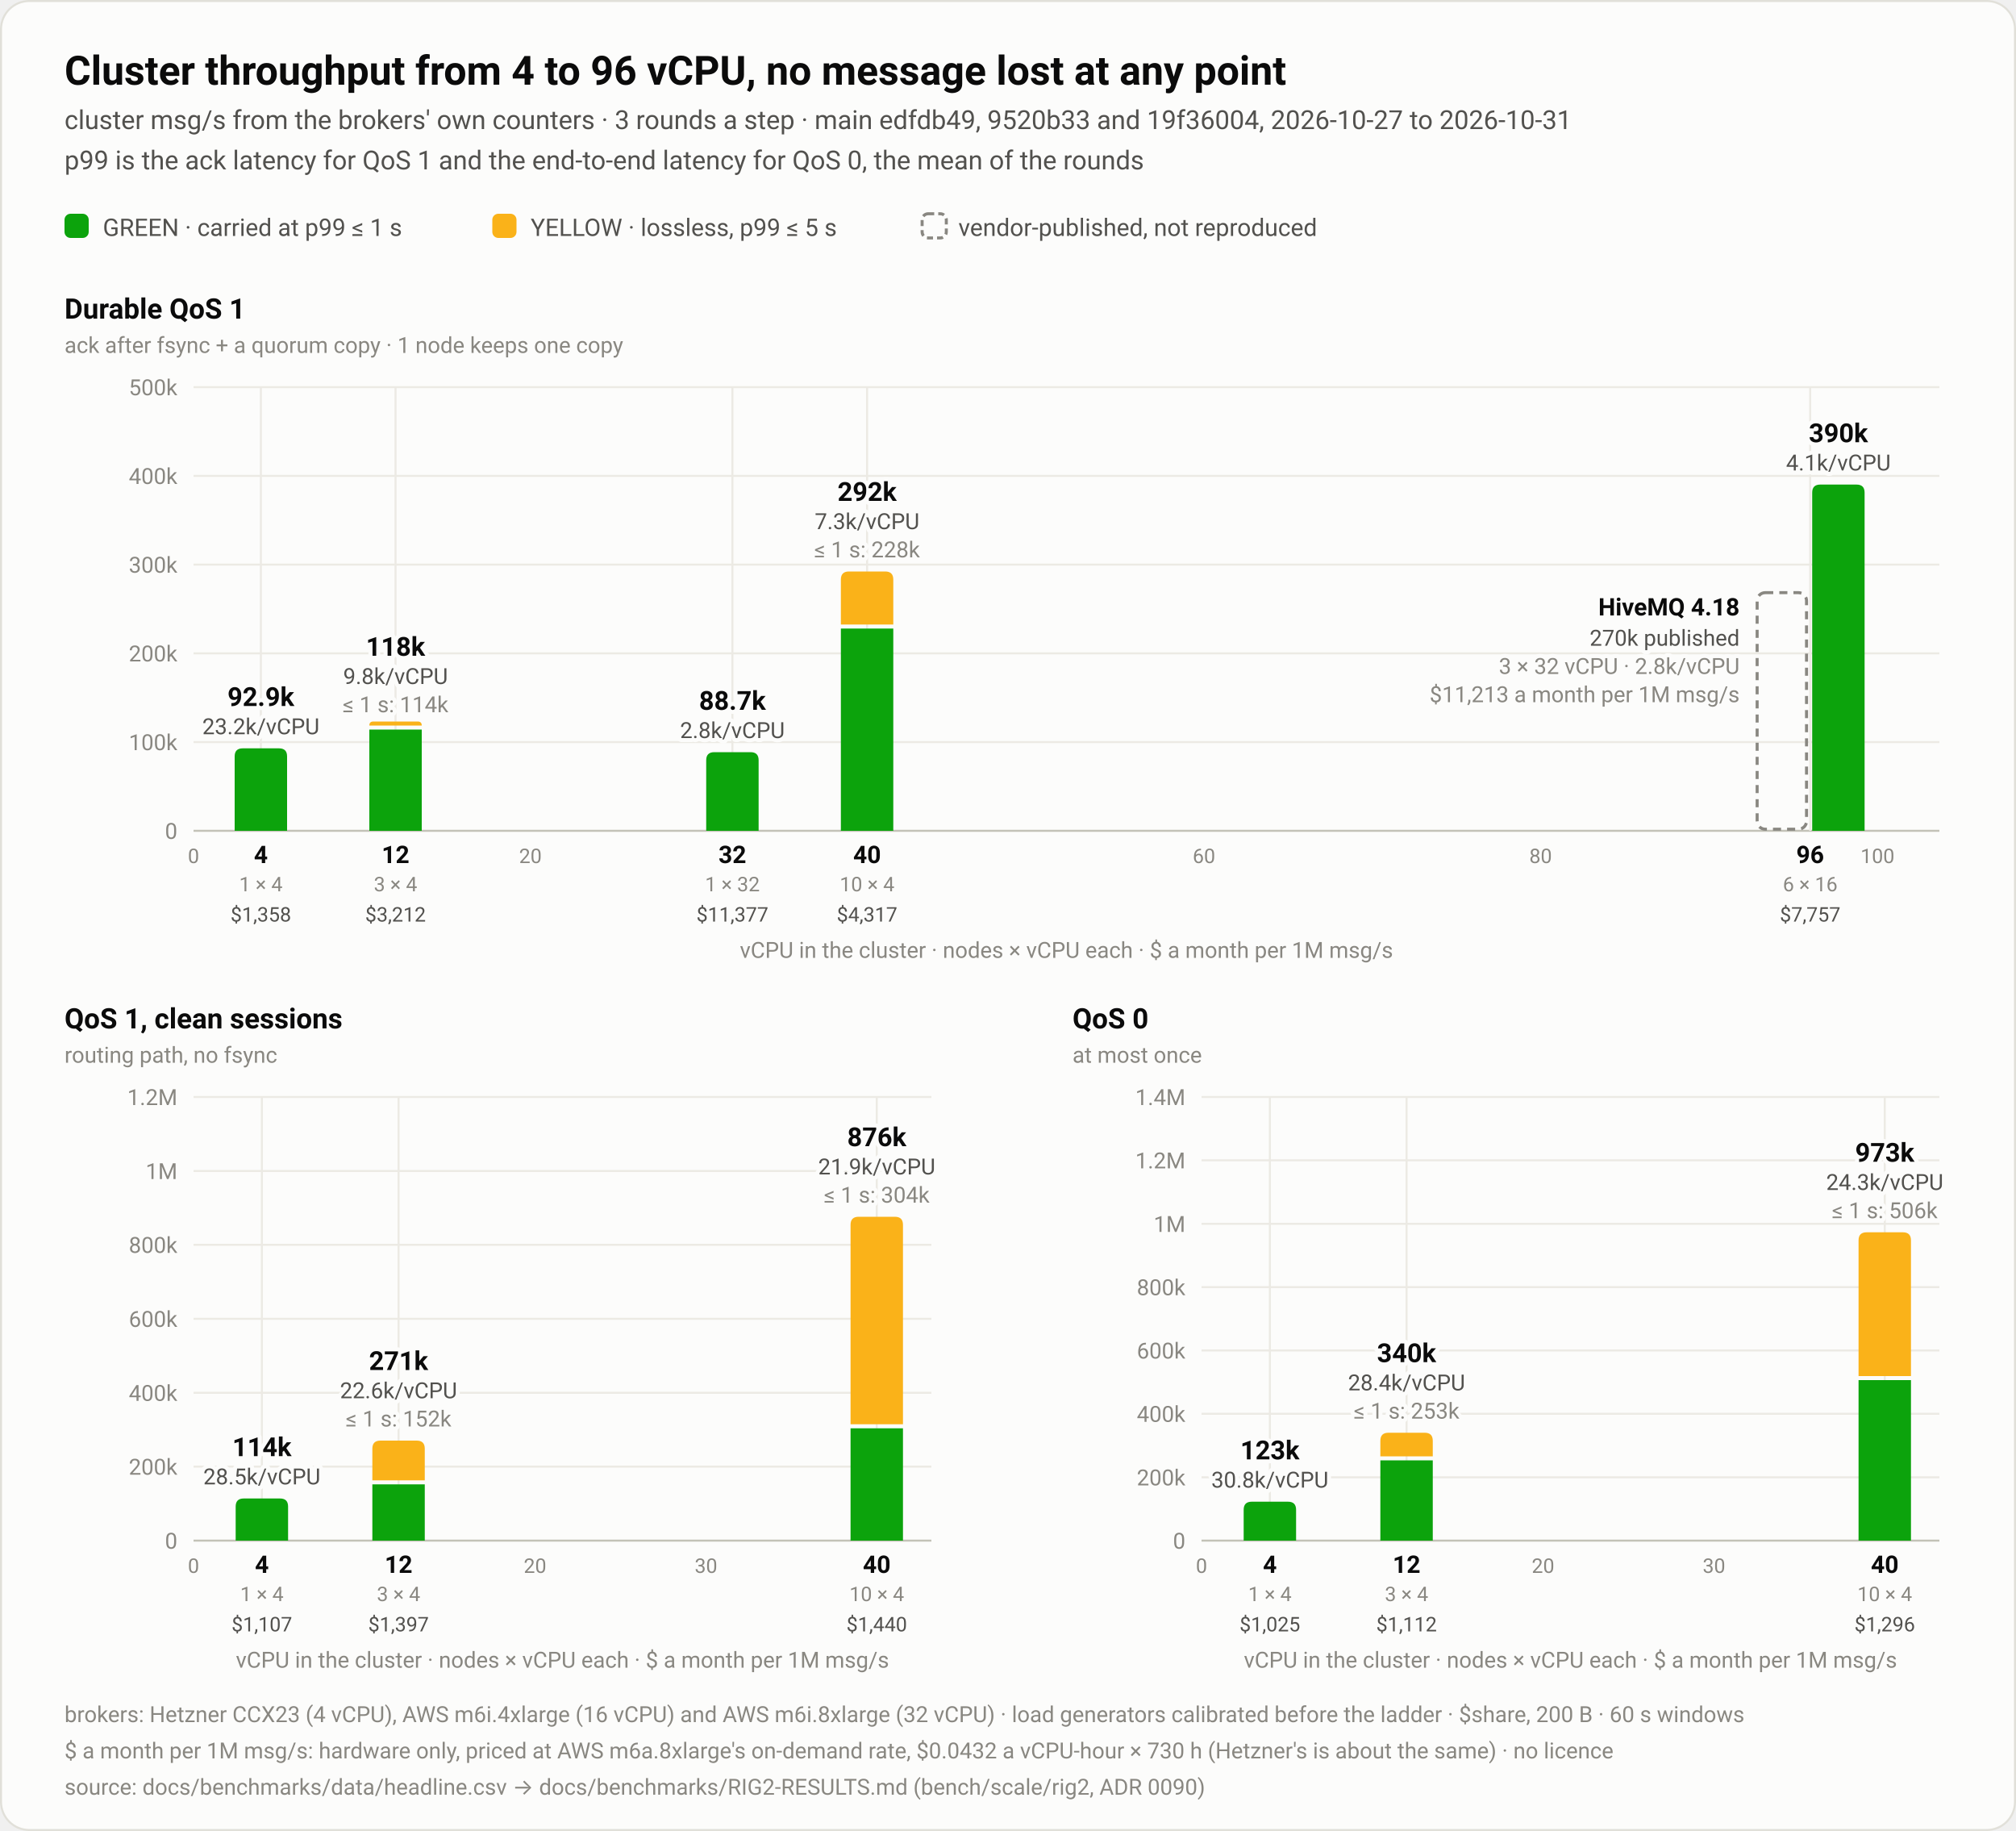
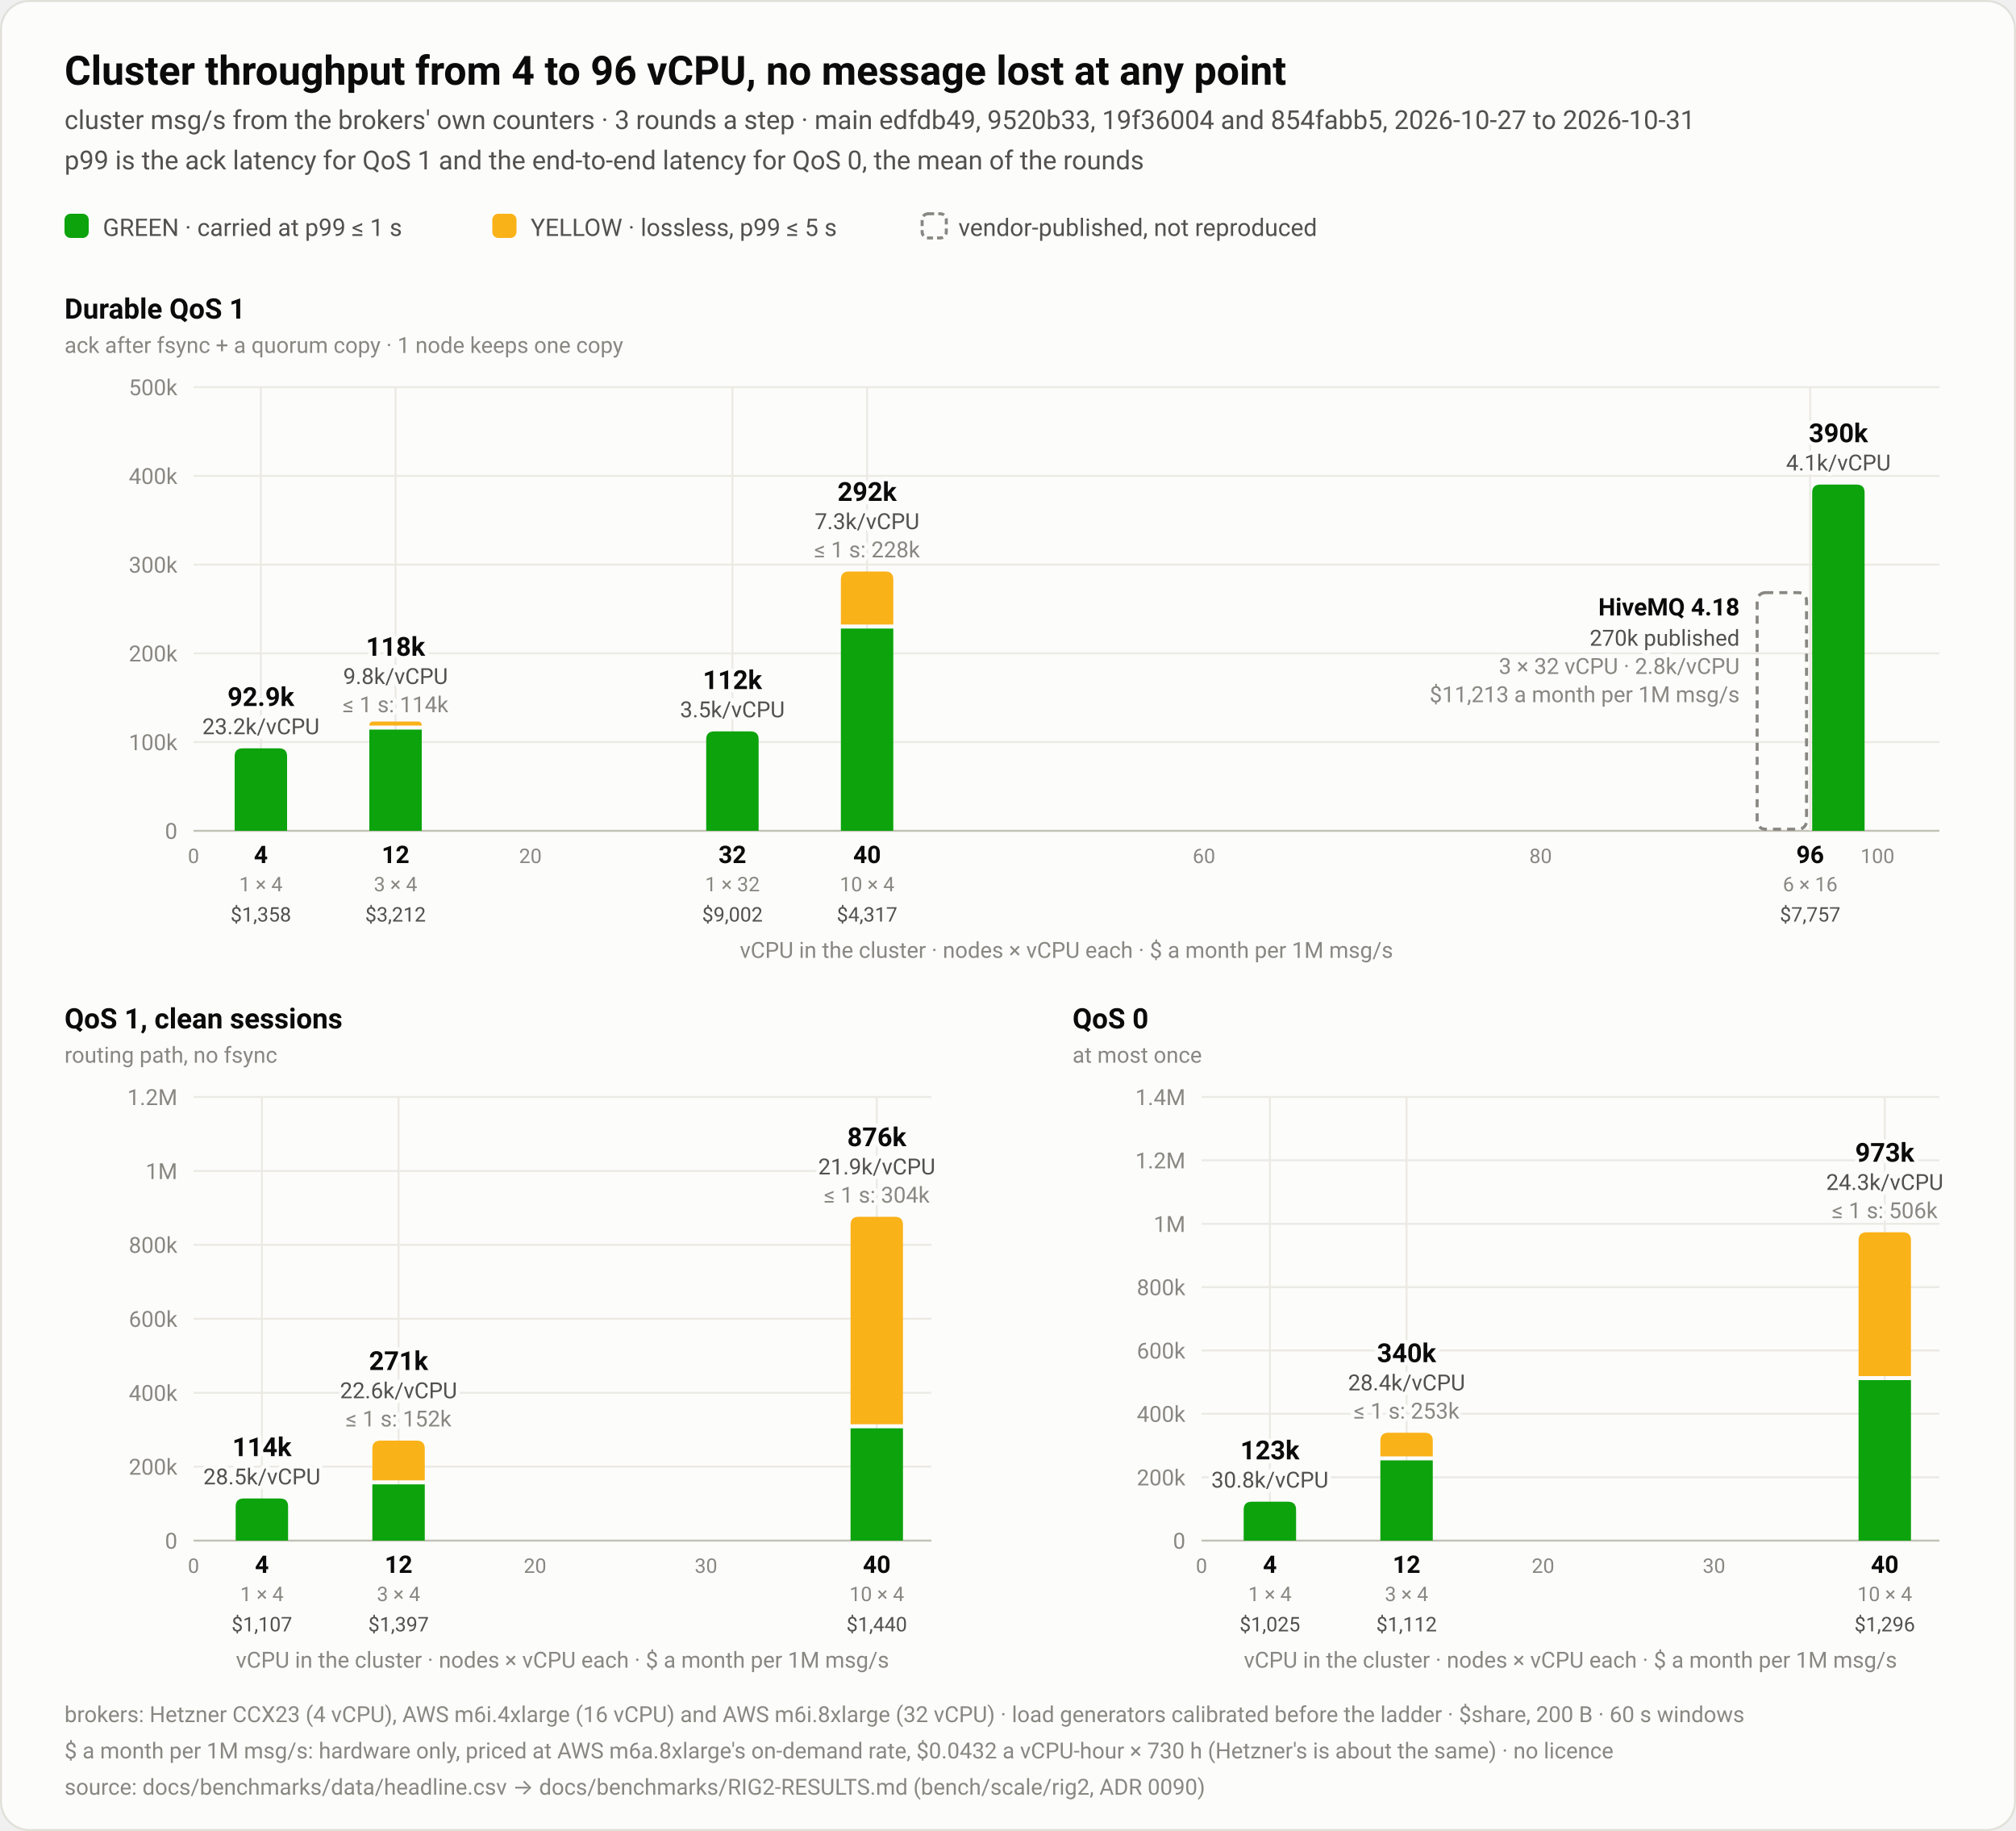
<svg xmlns="http://www.w3.org/2000/svg" viewBox="0 0 1000 908" width="1000" height="908" role="img" aria-labelledby="t d">
  <style>text{font-family:system-ui,-apple-system,"Segoe UI",Roboto,sans-serif;font-kerning:normal}.num{font-variant-numeric:tabular-nums}.f-surface{fill:#fcfcfb}.k-surface{stroke:#fcfcfb}.f-border{fill:#e1e0d9}.k-border{stroke:#e1e0d9}.f-ink{fill:#0b0b0b}.k-ink{stroke:#0b0b0b}.f-ink2{fill:#52514e}.k-ink2{stroke:#52514e}.f-muted{fill:#898781}.k-muted{stroke:#898781}.f-grid{fill:#eceae4}.k-grid{stroke:#eceae4}.f-axis{fill:#c3c2b7}.k-axis{stroke:#c3c2b7}.f-good{fill:#0ca30c}.k-good{stroke:#0ca30c}.f-warn{fill:#fab219}.k-warn{stroke:#fab219}.f-crit{fill:#d03b3b}.k-crit{stroke:#d03b3b}.f-ghost{fill:#898781}.k-ghost{stroke:#898781}.f-s1{fill:#2a78d6}.k-s1{stroke:#2a78d6}.f-s2{fill:#eb6834}.k-s2{stroke:#eb6834}.f-s3{fill:#1baf7a}.k-s3{stroke:#1baf7a}.f-s4{fill:#4a3aa7}.k-s4{stroke:#4a3aa7}@media (prefers-color-scheme:dark){.f-surface{fill:#1a1a19}.k-surface{stroke:#1a1a19}.f-border{fill:#2c2c2a}.k-border{stroke:#2c2c2a}.f-ink{fill:#ffffff}.k-ink{stroke:#ffffff}.f-ink2{fill:#c3c2b7}.k-ink2{stroke:#c3c2b7}.f-muted{fill:#898781}.k-muted{stroke:#898781}.f-grid{fill:#262624}.k-grid{stroke:#262624}.f-axis{fill:#383835}.k-axis{stroke:#383835}.f-good{fill:#0ca30c}.k-good{stroke:#0ca30c}.f-warn{fill:#fab219}.k-warn{stroke:#fab219}.f-crit{fill:#d03b3b}.k-crit{stroke:#d03b3b}.f-ghost{fill:#6f6e69}.k-ghost{stroke:#6f6e69}.f-s1{fill:#3987e5}.k-s1{stroke:#3987e5}.f-s2{fill:#d95926}.k-s2{stroke:#d95926}.f-s3{fill:#199e70}.k-s3{stroke:#199e70}.f-s4{fill:#9085e9}.k-s4{stroke:#9085e9}}</style>
  <rect x="0.5" y="0.5" width="999" height="907" rx="14" class="f-surface k-border" />
  <text x="32" y="42" font-size="20" font-weight="650" class="f-ink">Cluster throughput from 4 to 96 vCPU, no message lost at any point</text>
-   <text x="32" y="64" font-size="13" class="f-ink2">cluster msg/s from the brokers' own counters · 3 rounds a step · main edfdb49, 9520b33 and 19f36004, 2026-10-27 to 2026-10-31</text>
+   <text x="32" y="64" font-size="13" class="f-ink2">cluster msg/s from the brokers' own counters · 3 rounds a step · main edfdb49, 9520b33, 19f36004 and 854fabb5, 2026-10-27 to 2026-10-31</text>
  <text x="32.0" y="84.0" font-size="13" text-anchor="start" class="f-ink2">p99 is the ack latency for QoS 1 and the end-to-end latency for QoS 0, the mean of the rounds</text>
  <rect x="32.0" y="106.0" width="12" height="12" rx="3" class="f-good" />
  <text x="51.0" y="117.0" font-size="12" text-anchor="start" class="f-ink2">GREEN · carried at p99 ≤ 1 s</text>
  <rect x="244.2" y="106.0" width="12" height="12" rx="3" class="f-warn" />
  <text x="263.2" y="117.0" font-size="12" text-anchor="start" class="f-ink2">YELLOW · lossless, p99 ≤ 5 s</text>
  <rect x="457.4" y="106.0" width="12" height="12" rx="3" fill="none" class="k-ghost" stroke-width="1.5" stroke-dasharray="3 2" />
  <text x="475.4" y="117.0" font-size="12" text-anchor="start" class="f-ink2">vendor-published, not reproduced</text>
  <text x="32.0" y="158.0" font-size="14" font-weight="650" text-anchor="start" class="f-ink">Durable QoS 1</text>
  <text x="32.0" y="175.0" font-size="11" text-anchor="start" class="f-muted">ack after fsync + a quorum copy · 1 node keeps one copy</text>
  <line x1="96.0" y1="412.0" x2="962.0" y2="412.0" class="k-axis" stroke-width="1" />
  <text x="88.0" y="416.0" font-size="11" text-anchor="end" class="f-muted num">0</text>
  <line x1="96.0" y1="368.0" x2="962.0" y2="368.0" class="k-grid" stroke-width="1" />
  <text x="88.0" y="372.0" font-size="11" text-anchor="end" class="f-muted num">100k</text>
  <line x1="96.0" y1="324.0" x2="962.0" y2="324.0" class="k-grid" stroke-width="1" />
  <text x="88.0" y="328.0" font-size="11" text-anchor="end" class="f-muted num">200k</text>
  <line x1="96.0" y1="280.0" x2="962.0" y2="280.0" class="k-grid" stroke-width="1" />
  <text x="88.0" y="284.0" font-size="11" text-anchor="end" class="f-muted num">300k</text>
  <line x1="96.0" y1="236.0" x2="962.0" y2="236.0" class="k-grid" stroke-width="1" />
  <text x="88.0" y="240.0" font-size="11" text-anchor="end" class="f-muted num">400k</text>
  <line x1="96.0" y1="192.0" x2="962.0" y2="192.0" class="k-grid" stroke-width="1" />
  <text x="88.0" y="196.0" font-size="11" text-anchor="end" class="f-muted num">500k</text>
  <text x="96.0" y="428.0" font-size="10" text-anchor="middle" class="f-muted num">0</text>
  <text x="263.1" y="428.0" font-size="10" text-anchor="middle" class="f-muted num">20</text>
  <text x="597.2" y="428.0" font-size="10" text-anchor="middle" class="f-muted num">60</text>
  <text x="764.2" y="428.0" font-size="10" text-anchor="middle" class="f-muted num">80</text>
  <text x="931.3" y="428.0" font-size="10" text-anchor="middle" class="f-muted num">100</text>
  <line x1="129.4" y1="192.0" x2="129.4" y2="412.0" class="k-grid" stroke-width="1" />
  <text x="129.4" y="428.0" font-size="12" font-weight="650" text-anchor="middle" class="f-ink num">4</text>
  <text x="129.4" y="442.0" font-size="10" text-anchor="middle" class="f-muted num">1 × 4</text>
  <text x="129.4" y="457.0" font-size="10" text-anchor="middle" class="f-ink2 num">$1,358</text>
  <line x1="196.2" y1="192.0" x2="196.2" y2="412.0" class="k-grid" stroke-width="1" />
  <text x="196.2" y="428.0" font-size="12" font-weight="650" text-anchor="middle" class="f-ink num">12</text>
  <text x="196.2" y="442.0" font-size="10" text-anchor="middle" class="f-muted num">3 × 4</text>
  <text x="196.2" y="457.0" font-size="10" text-anchor="middle" class="f-ink2 num">$3,212</text>
  <line x1="363.3" y1="192.0" x2="363.3" y2="412.0" class="k-grid" stroke-width="1" />
  <text x="363.3" y="428.0" font-size="12" font-weight="650" text-anchor="middle" class="f-ink num">32</text>
  <text x="363.3" y="442.0" font-size="10" text-anchor="middle" class="f-muted num">1 × 32</text>
-   <text x="363.3" y="457.0" font-size="10" text-anchor="middle" class="f-ink2 num">$11,377</text>
+   <text x="363.3" y="457.0" font-size="10" text-anchor="middle" class="f-ink2 num">$9,002</text>
  <line x1="430.1" y1="192.0" x2="430.1" y2="412.0" class="k-grid" stroke-width="1" />
  <text x="430.1" y="428.0" font-size="12" font-weight="650" text-anchor="middle" class="f-ink num">40</text>
  <text x="430.1" y="442.0" font-size="10" text-anchor="middle" class="f-muted num">10 × 4</text>
  <text x="430.1" y="457.0" font-size="10" text-anchor="middle" class="f-ink2 num">$4,317</text>
  <line x1="897.9" y1="192.0" x2="897.9" y2="412.0" class="k-grid" stroke-width="1" />
  <text x="897.9" y="428.0" font-size="12" font-weight="650" text-anchor="middle" class="f-ink num">96</text>
  <text x="897.9" y="442.0" font-size="10" text-anchor="middle" class="f-muted num">6 × 16</text>
  <text x="897.9" y="457.0" font-size="10" text-anchor="middle" class="f-ink2 num">$7,757</text>
  <text x="529.0" y="475.0" font-size="11" text-anchor="middle" class="f-muted">vCPU in the cluster · nodes × vCPU each · $ a month per 1M msg/s</text>
  <path d="M116.4,412.0 V375.1 Q116.4,371.1 120.4,371.1 H138.4 Q142.4,371.1 142.4,375.1 V412.0 Z" class="f-good" />
  <text x="129.4" y="364.1" font-size="11" text-anchor="middle" class="f-ink2 num k-surface" stroke-width="4" paint-order="stroke" stroke-linejoin="round">23.2k/vCPU</text>
  <text x="129.4" y="350.1" font-size="13" font-weight="650" text-anchor="middle" class="f-ink num k-surface" stroke-width="4" paint-order="stroke" stroke-linejoin="round">92.9k</text>
  <rect x="183.2" y="361.8" width="26.0" height="50.2" class="f-good" />
  <path d="M183.2,359.8 V359.8 Q183.2,357.8 185.2,357.8 H207.2 Q209.2,357.8 209.2,359.8 V359.8 Z" class="f-warn" />
  <text x="196.2" y="353.2" font-size="11" text-anchor="middle" class="f-muted num k-surface" stroke-width="4" paint-order="stroke" stroke-linejoin="round">≤ 1 s: 114k</text>
  <text x="196.2" y="339.2" font-size="11" text-anchor="middle" class="f-ink2 num k-surface" stroke-width="4" paint-order="stroke" stroke-linejoin="round">9.8k/vCPU</text>
  <text x="196.2" y="325.2" font-size="13" font-weight="650" text-anchor="middle" class="f-ink num k-surface" stroke-width="4" paint-order="stroke" stroke-linejoin="round">118k</text>
-   <path d="M350.3,412.0 V377.0 Q350.3,373.0 354.3,373.0 H372.3 Q376.3,373.0 376.3,377.0 V412.0 Z" class="f-good" />
-   <text x="363.3" y="366.0" font-size="11" text-anchor="middle" class="f-ink2 num k-surface" stroke-width="4" paint-order="stroke" stroke-linejoin="round">2.8k/vCPU</text>
-   <text x="363.3" y="352.0" font-size="13" font-weight="650" text-anchor="middle" class="f-ink num k-surface" stroke-width="4" paint-order="stroke" stroke-linejoin="round">88.7k</text>
+   <path d="M350.3,412.0 V366.7 Q350.3,362.7 354.3,362.7 H372.3 Q376.3,362.7 376.3,366.7 V412.0 Z" class="f-good" />
+   <text x="363.3" y="355.7" font-size="11" text-anchor="middle" class="f-ink2 num k-surface" stroke-width="4" paint-order="stroke" stroke-linejoin="round">3.5k/vCPU</text>
+   <text x="363.3" y="341.7" font-size="13" font-weight="650" text-anchor="middle" class="f-ink num k-surface" stroke-width="4" paint-order="stroke" stroke-linejoin="round">112k</text>
  <rect x="417.1" y="311.7" width="26.0" height="100.3" class="f-good" />
  <path d="M417.1,309.7 V287.4 Q417.1,283.4 421.1,283.4 H439.1 Q443.1,283.4 443.1,287.4 V309.7 Z" class="f-warn" />
  <text x="430.1" y="276.4" font-size="11" text-anchor="middle" class="f-muted num k-surface" stroke-width="4" paint-order="stroke" stroke-linejoin="round">≤ 1 s: 228k</text>
  <text x="430.1" y="262.4" font-size="11" text-anchor="middle" class="f-ink2 num k-surface" stroke-width="4" paint-order="stroke" stroke-linejoin="round">7.3k/vCPU</text>
  <text x="430.1" y="248.4" font-size="13" font-weight="650" text-anchor="middle" class="f-ink num k-surface" stroke-width="4" paint-order="stroke" stroke-linejoin="round">292k</text>
  <path d="M898.9,412.0 V244.3 Q898.9,240.3 902.9,240.3 H920.9 Q924.9,240.3 924.9,244.3 V412.0 Z" class="f-good" />
  <text x="911.9" y="233.3" font-size="11" text-anchor="middle" class="f-ink2 num k-surface" stroke-width="4" paint-order="stroke" stroke-linejoin="round">4.1k/vCPU</text>
  <text x="911.9" y="219.3" font-size="13" font-weight="650" text-anchor="middle" class="f-ink num k-surface" stroke-width="4" paint-order="stroke" stroke-linejoin="round">390k</text>
  <rect x="871.6" y="293.9" width="24.5" height="117.3" rx="4" fill="none" class="k-ghost" stroke-width="1.5" stroke-dasharray="4 3" />
  <text x="862.9" y="305.2" font-size="12" font-weight="600" text-anchor="end" class="f-ink num k-surface" stroke-width="4" paint-order="stroke" stroke-linejoin="round">HiveMQ 4.18</text>
  <text x="862.9" y="320.2" font-size="11" text-anchor="end" class="f-ink2 num k-surface" stroke-width="4" paint-order="stroke" stroke-linejoin="round">270k published</text>
  <text x="862.9" y="334.2" font-size="11" text-anchor="end" class="f-muted num k-surface" stroke-width="4" paint-order="stroke" stroke-linejoin="round">3 × 32 vCPU · 2.8k/vCPU</text>
  <text x="862.9" y="348.2" font-size="11" text-anchor="end" class="f-muted num k-surface" stroke-width="4" paint-order="stroke" stroke-linejoin="round">$11,213 a month per 1M msg/s</text>
  <text x="32.0" y="510.0" font-size="14" font-weight="650" text-anchor="start" class="f-ink">QoS 1, clean sessions</text>
  <text x="32.0" y="527.0" font-size="11" text-anchor="start" class="f-muted">routing path, no fsync</text>
  <line x1="96.0" y1="764.0" x2="462.0" y2="764.0" class="k-axis" stroke-width="1" />
  <text x="88.0" y="768.0" font-size="11" text-anchor="end" class="f-muted num">0</text>
  <line x1="96.0" y1="727.3" x2="462.0" y2="727.3" class="k-grid" stroke-width="1" />
  <text x="88.0" y="731.3" font-size="11" text-anchor="end" class="f-muted num">200k</text>
  <line x1="96.0" y1="690.7" x2="462.0" y2="690.7" class="k-grid" stroke-width="1" />
  <text x="88.0" y="694.7" font-size="11" text-anchor="end" class="f-muted num">400k</text>
  <line x1="96.0" y1="654.0" x2="462.0" y2="654.0" class="k-grid" stroke-width="1" />
  <text x="88.0" y="658.0" font-size="11" text-anchor="end" class="f-muted num">600k</text>
  <line x1="96.0" y1="617.3" x2="462.0" y2="617.3" class="k-grid" stroke-width="1" />
  <text x="88.0" y="621.3" font-size="11" text-anchor="end" class="f-muted num">800k</text>
  <line x1="96.0" y1="580.7" x2="462.0" y2="580.7" class="k-grid" stroke-width="1" />
  <text x="88.0" y="584.7" font-size="11" text-anchor="end" class="f-muted num">1M</text>
  <line x1="96.0" y1="544.0" x2="462.0" y2="544.0" class="k-grid" stroke-width="1" />
  <text x="88.0" y="548.0" font-size="11" text-anchor="end" class="f-muted num">1.2M</text>
  <text x="96.0" y="780.0" font-size="10" text-anchor="middle" class="f-muted num">0</text>
  <text x="265.4" y="780.0" font-size="10" text-anchor="middle" class="f-muted num">20</text>
  <text x="350.2" y="780.0" font-size="10" text-anchor="middle" class="f-muted num">30</text>
  <line x1="129.9" y1="544.0" x2="129.9" y2="764.0" class="k-grid" stroke-width="1" />
  <text x="129.9" y="780.0" font-size="12" font-weight="650" text-anchor="middle" class="f-ink num">4</text>
  <text x="129.9" y="794.0" font-size="10" text-anchor="middle" class="f-muted num">1 × 4</text>
  <text x="129.9" y="809.0" font-size="10" text-anchor="middle" class="f-ink2 num">$1,107</text>
  <line x1="197.7" y1="544.0" x2="197.7" y2="764.0" class="k-grid" stroke-width="1" />
  <text x="197.7" y="780.0" font-size="12" font-weight="650" text-anchor="middle" class="f-ink num">12</text>
  <text x="197.7" y="794.0" font-size="10" text-anchor="middle" class="f-muted num">3 × 4</text>
  <text x="197.7" y="809.0" font-size="10" text-anchor="middle" class="f-ink2 num">$1,397</text>
  <line x1="434.9" y1="544.0" x2="434.9" y2="764.0" class="k-grid" stroke-width="1" />
  <text x="434.9" y="780.0" font-size="12" font-weight="650" text-anchor="middle" class="f-ink num">40</text>
  <text x="434.9" y="794.0" font-size="10" text-anchor="middle" class="f-muted num">10 × 4</text>
  <text x="434.9" y="809.0" font-size="10" text-anchor="middle" class="f-ink2 num">$1,440</text>
  <text x="279.0" y="827.0" font-size="11" text-anchor="middle" class="f-muted">vCPU in the cluster · nodes × vCPU each · $ a month per 1M msg/s</text>
  <path d="M116.9,764.0 V747.1 Q116.9,743.1 120.9,743.1 H138.9 Q142.9,743.1 142.9,747.1 V764.0 Z" class="f-good" />
  <text x="129.9" y="736.1" font-size="11" text-anchor="middle" class="f-ink2 num k-surface" stroke-width="4" paint-order="stroke" stroke-linejoin="round">28.5k/vCPU</text>
  <text x="129.9" y="722.1" font-size="13" font-weight="650" text-anchor="middle" class="f-ink num k-surface" stroke-width="4" paint-order="stroke" stroke-linejoin="round">114k</text>
  <rect x="184.7" y="736.1" width="26.0" height="27.9" class="f-good" />
  <path d="M184.7,734.1 V718.4 Q184.7,714.4 188.7,714.4 H206.7 Q210.7,714.4 210.7,718.4 V734.1 Z" class="f-warn" />
  <text x="197.7" y="707.4" font-size="11" text-anchor="middle" class="f-muted num k-surface" stroke-width="4" paint-order="stroke" stroke-linejoin="round">≤ 1 s: 152k</text>
  <text x="197.7" y="693.4" font-size="11" text-anchor="middle" class="f-ink2 num k-surface" stroke-width="4" paint-order="stroke" stroke-linejoin="round">22.6k/vCPU</text>
  <text x="197.7" y="679.4" font-size="13" font-weight="650" text-anchor="middle" class="f-ink num k-surface" stroke-width="4" paint-order="stroke" stroke-linejoin="round">271k</text>
  <rect x="421.9" y="708.3" width="26.0" height="55.7" class="f-good" />
  <path d="M421.9,706.3 V607.4 Q421.9,603.4 425.9,603.4 H443.9 Q447.9,603.4 447.9,607.4 V706.3 Z" class="f-warn" />
  <text x="434.9" y="596.4" font-size="11" text-anchor="middle" class="f-muted num k-surface" stroke-width="4" paint-order="stroke" stroke-linejoin="round">≤ 1 s: 304k</text>
  <text x="434.9" y="582.4" font-size="11" text-anchor="middle" class="f-ink2 num k-surface" stroke-width="4" paint-order="stroke" stroke-linejoin="round">21.9k/vCPU</text>
  <text x="434.9" y="568.4" font-size="13" font-weight="650" text-anchor="middle" class="f-ink num k-surface" stroke-width="4" paint-order="stroke" stroke-linejoin="round">876k</text>
  <text x="532.0" y="510.0" font-size="14" font-weight="650" text-anchor="start" class="f-ink">QoS 0</text>
  <text x="532.0" y="527.0" font-size="11" text-anchor="start" class="f-muted">at most once</text>
  <line x1="596.0" y1="764.0" x2="962.0" y2="764.0" class="k-axis" stroke-width="1" />
  <text x="588.0" y="768.0" font-size="11" text-anchor="end" class="f-muted num">0</text>
  <line x1="596.0" y1="732.6" x2="962.0" y2="732.6" class="k-grid" stroke-width="1" />
  <text x="588.0" y="736.6" font-size="11" text-anchor="end" class="f-muted num">200k</text>
  <line x1="596.0" y1="701.1" x2="962.0" y2="701.1" class="k-grid" stroke-width="1" />
  <text x="588.0" y="705.1" font-size="11" text-anchor="end" class="f-muted num">400k</text>
  <line x1="596.0" y1="669.7" x2="962.0" y2="669.7" class="k-grid" stroke-width="1" />
  <text x="588.0" y="673.7" font-size="11" text-anchor="end" class="f-muted num">600k</text>
  <line x1="596.0" y1="638.3" x2="962.0" y2="638.3" class="k-grid" stroke-width="1" />
  <text x="588.0" y="642.3" font-size="11" text-anchor="end" class="f-muted num">800k</text>
  <line x1="596.0" y1="606.9" x2="962.0" y2="606.9" class="k-grid" stroke-width="1" />
  <text x="588.0" y="610.9" font-size="11" text-anchor="end" class="f-muted num">1M</text>
  <line x1="596.0" y1="575.4" x2="962.0" y2="575.4" class="k-grid" stroke-width="1" />
  <text x="588.0" y="579.4" font-size="11" text-anchor="end" class="f-muted num">1.2M</text>
  <line x1="596.0" y1="544.0" x2="962.0" y2="544.0" class="k-grid" stroke-width="1" />
  <text x="588.0" y="548.0" font-size="11" text-anchor="end" class="f-muted num">1.4M</text>
  <text x="596.0" y="780.0" font-size="10" text-anchor="middle" class="f-muted num">0</text>
  <text x="765.4" y="780.0" font-size="10" text-anchor="middle" class="f-muted num">20</text>
  <text x="850.2" y="780.0" font-size="10" text-anchor="middle" class="f-muted num">30</text>
  <line x1="629.9" y1="544.0" x2="629.9" y2="764.0" class="k-grid" stroke-width="1" />
  <text x="629.9" y="780.0" font-size="12" font-weight="650" text-anchor="middle" class="f-ink num">4</text>
  <text x="629.9" y="794.0" font-size="10" text-anchor="middle" class="f-muted num">1 × 4</text>
  <text x="629.9" y="809.0" font-size="10" text-anchor="middle" class="f-ink2 num">$1,025</text>
  <line x1="697.7" y1="544.0" x2="697.7" y2="764.0" class="k-grid" stroke-width="1" />
  <text x="697.7" y="780.0" font-size="12" font-weight="650" text-anchor="middle" class="f-ink num">12</text>
  <text x="697.7" y="794.0" font-size="10" text-anchor="middle" class="f-muted num">3 × 4</text>
  <text x="697.7" y="809.0" font-size="10" text-anchor="middle" class="f-ink2 num">$1,112</text>
  <line x1="934.9" y1="544.0" x2="934.9" y2="764.0" class="k-grid" stroke-width="1" />
  <text x="934.9" y="780.0" font-size="12" font-weight="650" text-anchor="middle" class="f-ink num">40</text>
  <text x="934.9" y="794.0" font-size="10" text-anchor="middle" class="f-muted num">10 × 4</text>
  <text x="934.9" y="809.0" font-size="10" text-anchor="middle" class="f-ink2 num">$1,296</text>
  <text x="779.0" y="827.0" font-size="11" text-anchor="middle" class="f-muted">vCPU in the cluster · nodes × vCPU each · $ a month per 1M msg/s</text>
  <path d="M616.9,764.0 V748.7 Q616.9,744.7 620.9,744.7 H638.9 Q642.9,744.7 642.9,748.7 V764.0 Z" class="f-good" />
  <text x="629.9" y="737.7" font-size="11" text-anchor="middle" class="f-ink2 num k-surface" stroke-width="4" paint-order="stroke" stroke-linejoin="round">30.8k/vCPU</text>
  <text x="629.9" y="723.7" font-size="13" font-weight="650" text-anchor="middle" class="f-ink num k-surface" stroke-width="4" paint-order="stroke" stroke-linejoin="round">123k</text>
  <rect x="684.7" y="724.2" width="26.0" height="39.8" class="f-good" />
  <path d="M684.7,722.2 V714.5 Q684.7,710.5 688.7,710.5 H706.7 Q710.7,710.5 710.7,714.5 V722.2 Z" class="f-warn" />
  <text x="697.7" y="703.5" font-size="11" text-anchor="middle" class="f-muted num k-surface" stroke-width="4" paint-order="stroke" stroke-linejoin="round">≤ 1 s: 253k</text>
  <text x="697.7" y="689.5" font-size="11" text-anchor="middle" class="f-ink2 num k-surface" stroke-width="4" paint-order="stroke" stroke-linejoin="round">28.4k/vCPU</text>
  <text x="697.7" y="675.5" font-size="13" font-weight="650" text-anchor="middle" class="f-ink num k-surface" stroke-width="4" paint-order="stroke" stroke-linejoin="round">340k</text>
  <rect x="921.9" y="684.4" width="26.0" height="79.6" class="f-good" />
  <path d="M921.9,682.4 V615.1 Q921.9,611.1 925.9,611.1 H943.9 Q947.9,611.1 947.9,615.1 V682.4 Z" class="f-warn" />
  <text x="934.9" y="604.1" font-size="11" text-anchor="middle" class="f-muted num k-surface" stroke-width="4" paint-order="stroke" stroke-linejoin="round">≤ 1 s: 506k</text>
  <text x="934.9" y="590.1" font-size="11" text-anchor="middle" class="f-ink2 num k-surface" stroke-width="4" paint-order="stroke" stroke-linejoin="round">24.3k/vCPU</text>
  <text x="934.9" y="576.1" font-size="13" font-weight="650" text-anchor="middle" class="f-ink num k-surface" stroke-width="4" paint-order="stroke" stroke-linejoin="round">973k</text>
  <text x="32.0" y="854.0" font-size="11" text-anchor="start" class="f-muted">brokers: Hetzner CCX23 (4 vCPU), AWS m6i.4xlarge (16 vCPU) and AWS m6i.8xlarge (32 vCPU) · load generators calibrated before the ladder · $share, 200 B · 60 s windows</text>
  <text x="32.0" y="872.0" font-size="11" text-anchor="start" class="f-muted">$ a month per 1M msg/s: hardware only, priced at AWS m6a.8xlarge's on-demand rate, $0.0432 a vCPU-hour × 730 h (Hetzner's is about the same) · no licence</text>
  <text x="32.0" y="890.0" font-size="11" text-anchor="start" class="f-muted">source: docs/benchmarks/data/headline.csv → docs/benchmarks/RIG2-RESULTS.md (bench/scale/rig2, ADR 0090)</text>
</svg>
